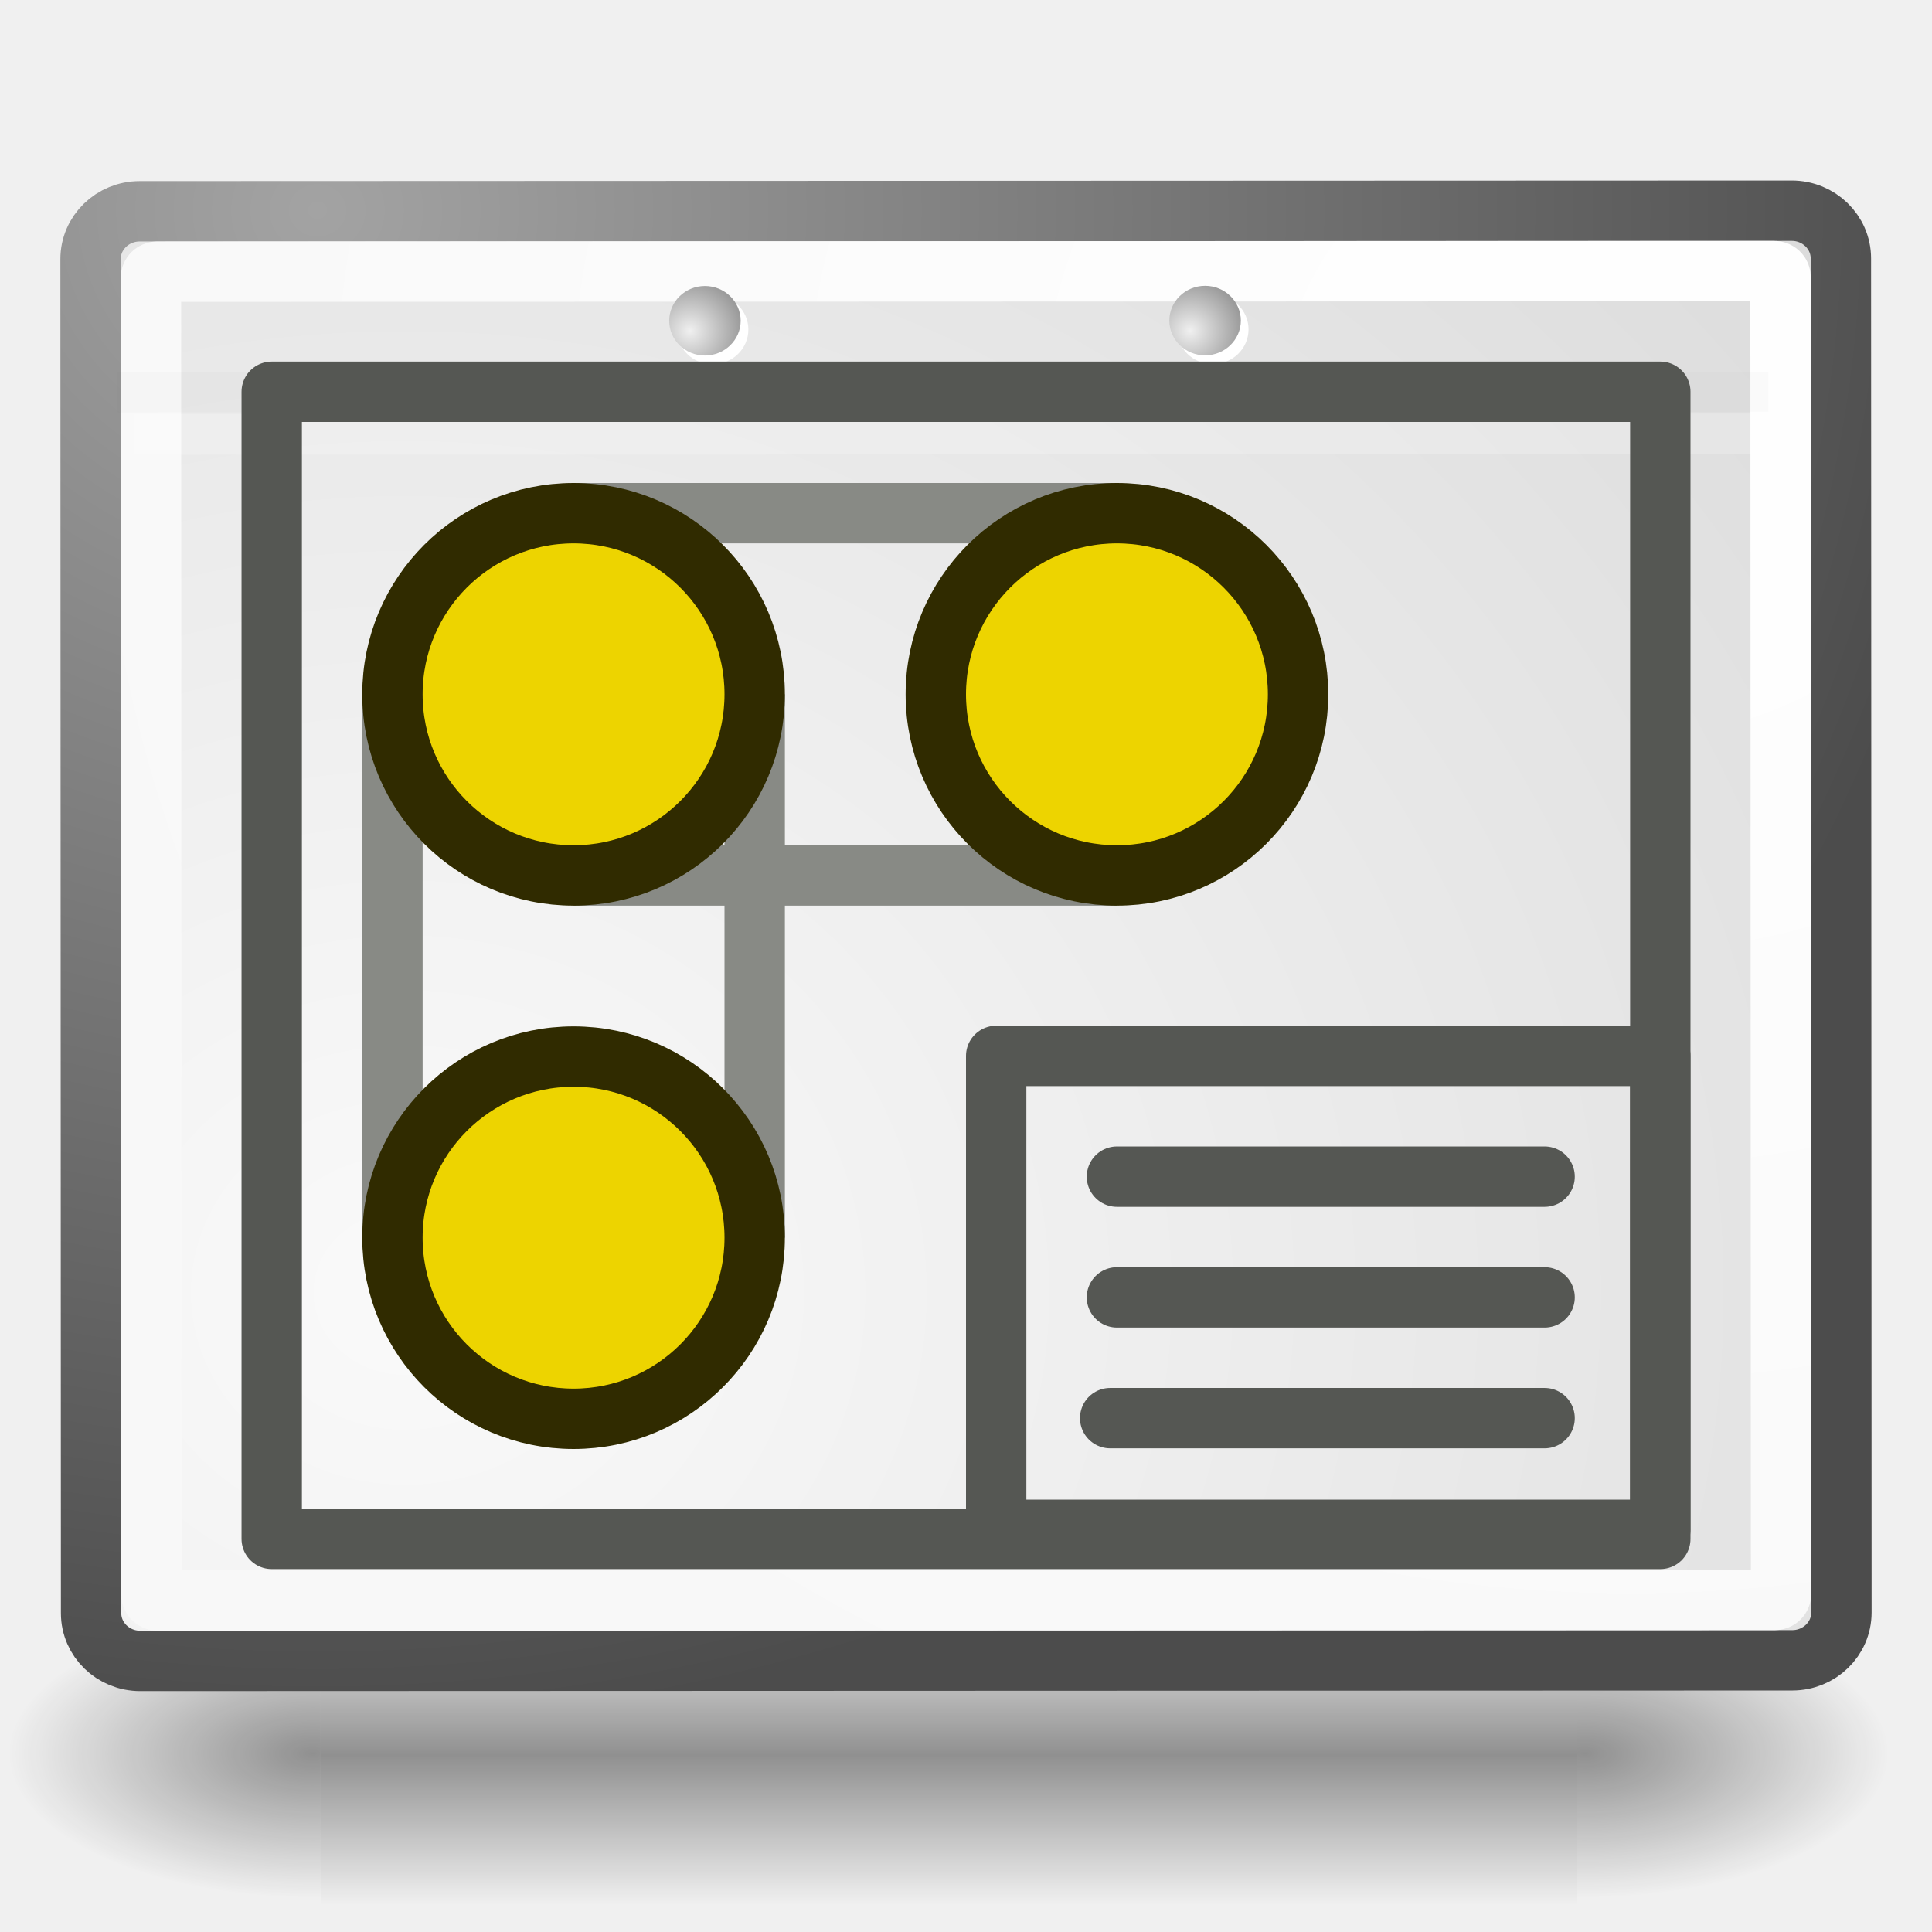
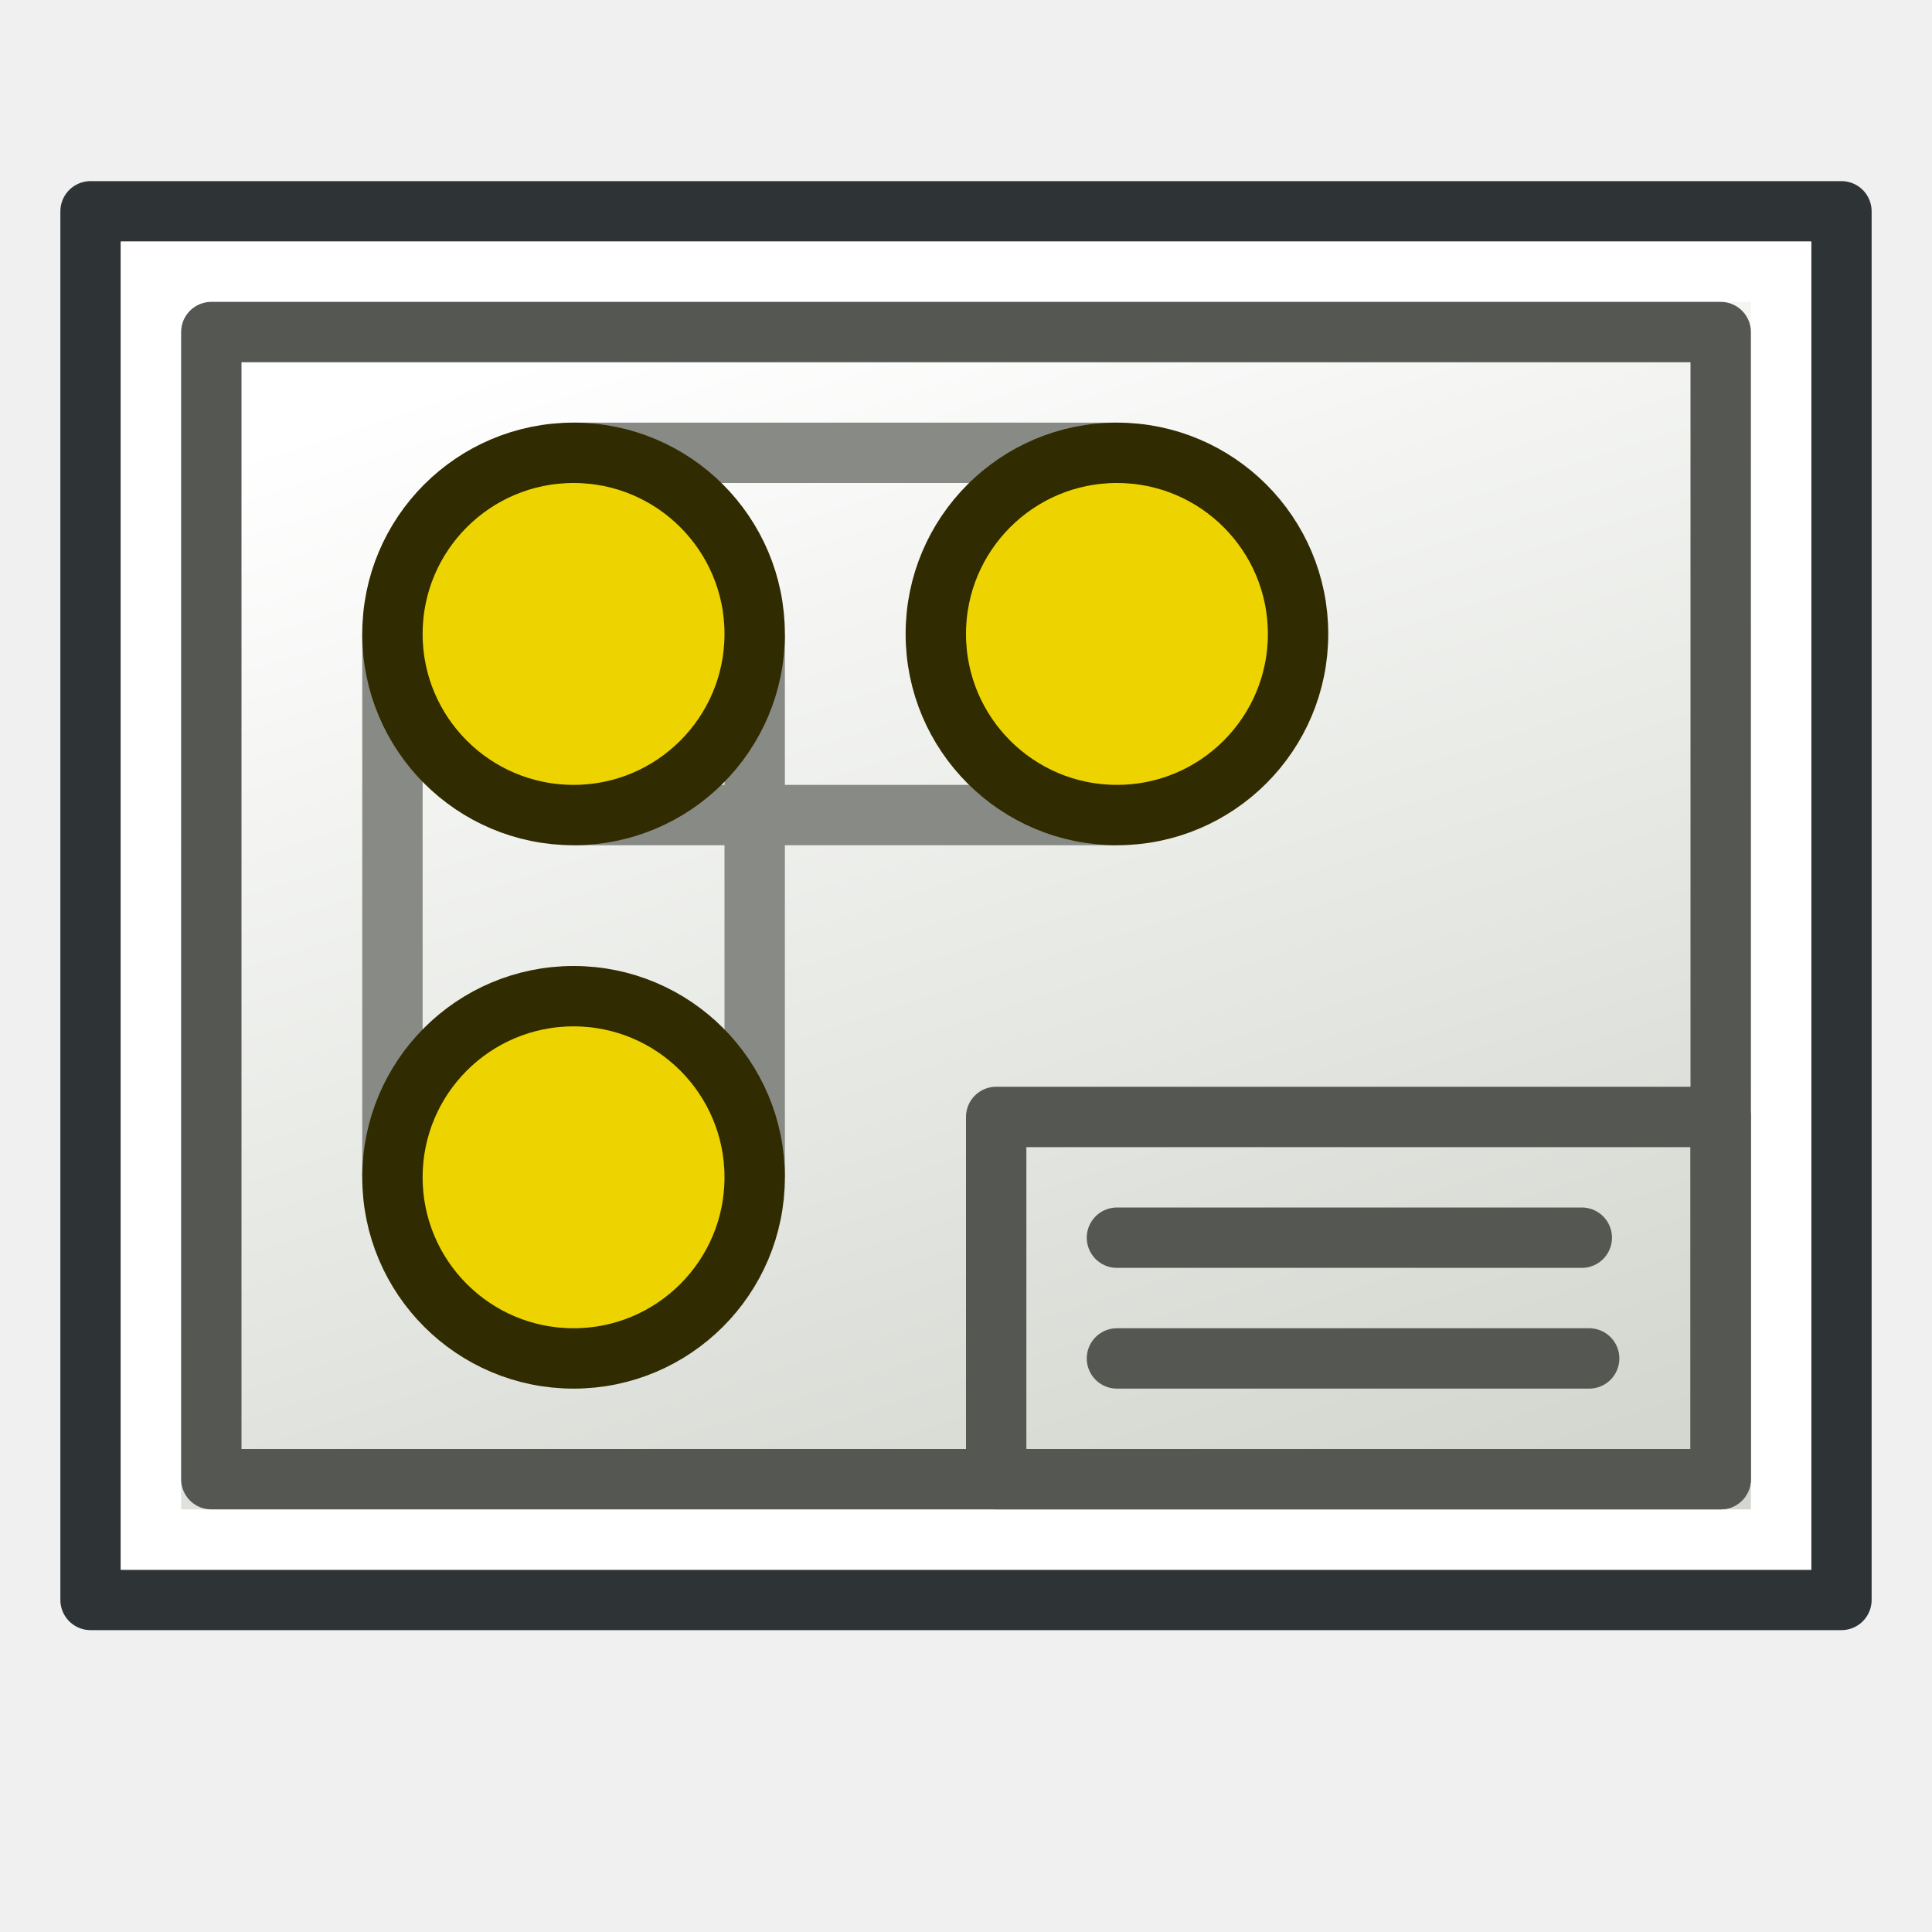
<svg xmlns="http://www.w3.org/2000/svg" xmlns:xlink="http://www.w3.org/1999/xlink" width="64" height="64" id="svg249" version="1.1">
  <defs id="defs3">
    <linearGradient id="linearGradient5048">
      <stop style="stop-color:black;stop-opacity:0;" offset="0" id="stop5050" />
      <stop id="stop5056" offset="0.5" style="stop-color:black;stop-opacity:1;" />
      <stop style="stop-color:black;stop-opacity:0;" offset="1" id="stop5052" />
    </linearGradient>
    <linearGradient id="linearGradient4542">
      <stop style="stop-color:#000000;stop-opacity:1;" offset="0" id="stop4544" />
      <stop style="stop-color:#000000;stop-opacity:0;" offset="1" id="stop4546" />
    </linearGradient>
    <radialGradient xlink:href="#linearGradient4542" id="radialGradient4548" cx="24.307" cy="42.078" fx="24.307" fy="42.078" r="15.822" gradientTransform="matrix(1,0,0,0.284916,0,30.08928)" gradientUnits="userSpaceOnUse" />
    <linearGradient id="linearGradient15662">
      <stop style="stop-color:#ffffff;stop-opacity:1;" offset="0" id="stop15664" />
      <stop style="stop-color:#f8f8f8;stop-opacity:1;" offset="1" id="stop15666" />
    </linearGradient>
    <radialGradient gradientUnits="userSpaceOnUse" fy="64.568" fx="20.892" r="5.257" cy="64.568" cx="20.892" id="aigrd3">
      <stop id="stop15573" style="stop-color:#F0F0F0" offset="0" />
      <stop id="stop15575" style="stop-color:#9a9a9a;stop-opacity:1;" offset="1" />
    </radialGradient>
    <radialGradient gradientUnits="userSpaceOnUse" fy="114.568" fx="20.892" r="5.256" cy="114.568" cx="20.892" id="aigrd2">
      <stop id="stop15566" style="stop-color:#F0F0F0" offset="0" />
      <stop id="stop15568" style="stop-color:#9a9a9a;stop-opacity:1;" offset="1" />
    </radialGradient>
    <linearGradient id="linearGradient269">
      <stop style="stop-color:#a3a3a3;stop-opacity:1;" offset="0" id="stop270" />
      <stop style="stop-color:#4c4c4c;stop-opacity:1;" offset="1" id="stop271" />
    </linearGradient>
    <linearGradient id="linearGradient259">
      <stop style="stop-color:#fafafa;stop-opacity:1;" offset="0" id="stop260" />
      <stop style="stop-color:#bbbbbb;stop-opacity:1;" offset="1" id="stop261" />
    </linearGradient>
    <linearGradient id="linearGradient12512">
      <stop style="stop-color:#ffffff;stop-opacity:1;" offset="0" id="stop12513" />
      <stop style="stop-color:#fff520;stop-opacity:0.891;" offset="0.5" id="stop12517" />
      <stop style="stop-color:#fff300;stop-opacity:0;" offset="1" id="stop12514" />
    </linearGradient>
    <radialGradient xlink:href="#linearGradient12512" id="radialGradient278" gradientUnits="userSpaceOnUse" cx="55" cy="125" fx="55" fy="125" r="14.375" />
    <linearGradient xlink:href="#linearGradient5048-7" id="linearGradient5027-1" gradientUnits="userSpaceOnUse" gradientTransform="matrix(2.774389,0,0,1.969706,-1892.179,-872.8854)" x1="302.857" y1="366.648" x2="302.857" y2="609.505" />
    <linearGradient id="linearGradient5048-7">
      <stop style="stop-color:black;stop-opacity:0;" offset="0" id="stop5050-4" />
      <stop id="stop5056-0" offset="0.5" style="stop-color:black;stop-opacity:1;" />
      <stop style="stop-color:black;stop-opacity:0;" offset="1" id="stop5052-9" />
    </linearGradient>
    <radialGradient xlink:href="#linearGradient5060-8" id="radialGradient5029-4" gradientUnits="userSpaceOnUse" gradientTransform="matrix(2.774389,0,0,1.969706,-1891.633,-872.8854)" cx="605.714" cy="486.648" fx="605.714" fy="486.648" r="117.143" />
    <linearGradient id="linearGradient5060-8">
      <stop style="stop-color:black;stop-opacity:1;" offset="0" id="stop5062-8" />
      <stop style="stop-color:black;stop-opacity:0;" offset="1" id="stop5064-2" />
    </linearGradient>
    <radialGradient r="117.143" fy="486.648" fx="605.714" cy="486.648" cx="605.714" gradientTransform="matrix(-2.774389,0,0,1.969706,112.7623,-872.8854)" gradientUnits="userSpaceOnUse" id="radialGradient3277" xlink:href="#linearGradient5060-8" />
    <radialGradient r="86.708" fy="35.737" fx="33.967" cy="35.737" cx="33.967" gradientTransform="matrix(1.321363,0,0,1.424368,-18.08272,-65.97517)" gradientUnits="userSpaceOnUse" id="radialGradient15658-4" xlink:href="#linearGradient259-5" />
    <linearGradient id="linearGradient259-5">
      <stop style="stop-color:#fafafa;stop-opacity:1;" offset="0" id="stop260-5" />
      <stop style="stop-color:#bbbbbb;stop-opacity:1;" offset="1" id="stop261-1" />
    </linearGradient>
    <radialGradient r="37.752" fy="37.389" fx="3.343" cy="37.389" cx="3.343" gradientTransform="matrix(1.332067,0,0,1.412924,-13.46919,-65.09076)" gradientUnits="userSpaceOnUse" id="radialGradient15656-7" xlink:href="#linearGradient269-1" />
    <linearGradient id="linearGradient269-1">
      <stop style="stop-color:#a3a3a3;stop-opacity:1;" offset="0" id="stop270-1" />
      <stop style="stop-color:#4c4c4c;stop-opacity:1;" offset="1" id="stop271-5" />
    </linearGradient>
    <radialGradient r="38.159" fy="7.268" fx="8.144" cy="7.268" cx="8.144" gradientTransform="matrix(1.299285,0,0,1.378488,-12.78616,-64.24247)" gradientUnits="userSpaceOnUse" id="radialGradient15668-2" xlink:href="#linearGradient15662-7" />
    <linearGradient id="linearGradient15662-7">
      <stop style="stop-color:#ffffff;stop-opacity:1;" offset="0" id="stop15664-6" />
      <stop style="stop-color:#f8f8f8;stop-opacity:1;" offset="1" id="stop15666-1" />
    </linearGradient>
    <radialGradient xlink:href="#aigrd2-2" id="radialGradient2283-4" gradientUnits="userSpaceOnUse" gradientTransform="matrix(0.229703,0,0,0.229703,4.613529,3.979808)" cx="20.892" cy="114.568" fx="20.892" fy="114.568" r="5.256" />
    <radialGradient gradientUnits="userSpaceOnUse" fy="114.568" fx="20.892" r="5.256" cy="114.568" cx="20.892" id="aigrd2-2">
      <stop id="stop15566-3" style="stop-color:#F0F0F0" offset="0" />
      <stop id="stop15568-2" style="stop-color:#9a9a9a;stop-opacity:1;" offset="1" />
    </radialGradient>
    <radialGradient xlink:href="#aigrd3-1" id="radialGradient2285-2" gradientUnits="userSpaceOnUse" gradientTransform="matrix(0.229703,0,0,0.229703,4.613529,3.979808)" cx="20.892" cy="64.568" fx="20.892" fy="64.568" r="5.257" />
    <radialGradient gradientUnits="userSpaceOnUse" fy="64.568" fx="20.892" r="5.257" cy="64.568" cx="20.892" id="aigrd3-1">
      <stop id="stop15573-6" style="stop-color:#F0F0F0" offset="0" />
      <stop id="stop15575-8" style="stop-color:#9a9a9a;stop-opacity:1;" offset="1" />
    </radialGradient>
    <radialGradient r="117.143" fy="486.648" fx="605.714" cy="486.648" cx="605.714" gradientTransform="matrix(-2.774389,0,0,1.969706,112.7623,-872.8854)" gradientUnits="userSpaceOnUse" id="radialGradient3187" xlink:href="#linearGradient5060-8" />
    <radialGradient xlink:href="#aigrd2-7" id="radialGradient2283" gradientUnits="userSpaceOnUse" gradientTransform="matrix(0.229703,0,0,0.229703,4.613529,3.979808)" cx="20.892" cy="114.568" fx="20.892" fy="114.568" r="5.256" />
    <radialGradient gradientUnits="userSpaceOnUse" fy="114.568" fx="20.892" r="5.256" cy="114.568" cx="20.892" id="aigrd2-7">
      <stop id="stop15566-4" style="stop-color:#F0F0F0" offset="0" />
      <stop id="stop15568-27" style="stop-color:#9a9a9a;stop-opacity:1;" offset="1" />
    </radialGradient>
    <radialGradient xlink:href="#aigrd3-7" id="radialGradient2285" gradientUnits="userSpaceOnUse" gradientTransform="matrix(0.229703,0,0,0.229703,4.613529,3.979808)" cx="20.892" cy="64.568" fx="20.892" fy="64.568" r="5.257" />
    <radialGradient gradientUnits="userSpaceOnUse" fy="64.568" fx="20.892" r="5.257" cy="64.568" cx="20.892" id="aigrd3-7">
      <stop id="stop15573-9" style="stop-color:#F0F0F0" offset="0" />
      <stop id="stop15575-3" style="stop-color:#9a9a9a;stop-opacity:1;" offset="1" />
    </radialGradient>
    <radialGradient r="38.159" fy="7.268" fx="8.144" cy="7.268" cx="8.144" gradientTransform="matrix(1.300437,0,0,1.431503,-12.79008,-64.4434)" gradientUnits="userSpaceOnUse" id="radialGradient15668" xlink:href="#linearGradient15662-1" />
    <linearGradient id="linearGradient15662-1">
      <stop style="stop-color:#ffffff;stop-opacity:1;" offset="0" id="stop15664-9" />
      <stop style="stop-color:#f8f8f8;stop-opacity:1;" offset="1" id="stop15666-8" />
    </linearGradient>
    <radialGradient r="86.708" fy="35.737" fx="33.967" cy="35.737" cx="33.967" gradientTransform="matrix(1.32255,0,0,1.475212,-18.09166,-66.15173)" gradientUnits="userSpaceOnUse" id="radialGradient15658" xlink:href="#linearGradient259-6" />
    <linearGradient id="linearGradient259-6">
      <stop style="stop-color:#fafafa;stop-opacity:1;" offset="0" id="stop260-50" />
      <stop style="stop-color:#bbbbbb;stop-opacity:1;" offset="1" id="stop261-2" />
    </linearGradient>
    <radialGradient r="37.752" fy="37.389" fx="3.343" cy="37.389" cx="3.343" gradientTransform="matrix(1.333263,0,0,1.463359,-13.47399,-65.23576)" gradientUnits="userSpaceOnUse" id="radialGradient15656" xlink:href="#linearGradient269-8" />
    <linearGradient id="linearGradient269-8">
      <stop style="stop-color:#a3a3a3;stop-opacity:1;" offset="0" id="stop270-6" />
      <stop style="stop-color:#4c4c4c;stop-opacity:1;" offset="1" id="stop271-0" />
    </linearGradient>
    <linearGradient xlink:href="#linearGradient5048-2" id="linearGradient5027" gradientUnits="userSpaceOnUse" gradientTransform="matrix(2.774389,0,0,1.969706,-1892.179,-872.8854)" x1="302.857" y1="366.648" x2="302.857" y2="609.505" />
    <linearGradient id="linearGradient5048-2">
      <stop style="stop-color:black;stop-opacity:0;" offset="0" id="stop5050-48" />
      <stop id="stop5056-6" offset="0.5" style="stop-color:black;stop-opacity:1;" />
      <stop style="stop-color:black;stop-opacity:0;" offset="1" id="stop5052-5" />
    </linearGradient>
    <radialGradient xlink:href="#linearGradient5060" id="radialGradient5029" gradientUnits="userSpaceOnUse" gradientTransform="matrix(2.774389,0,0,1.969706,-1891.633,-872.8854)" cx="605.714" cy="486.648" fx="605.714" fy="486.648" r="117.143" />
    <linearGradient id="linearGradient5060">
      <stop style="stop-color:black;stop-opacity:1;" offset="0" id="stop5062" />
      <stop style="stop-color:black;stop-opacity:0;" offset="1" id="stop5064" />
    </linearGradient>
    <radialGradient r="117.143" fy="486.648" fx="605.714" cy="486.648" cx="605.714" gradientTransform="matrix(-2.774389,0,0,1.969706,112.7623,-872.8854)" gradientUnits="userSpaceOnUse" id="radialGradient3277-0" xlink:href="#linearGradient5060" />
    <radialGradient r="117.143" fy="486.648" fx="605.714" cy="486.648" cx="605.714" gradientTransform="matrix(-2.774389,0,0,1.969706,112.7623,-872.8854)" gradientUnits="userSpaceOnUse" id="radialGradient3255" xlink:href="#linearGradient5060" />
+     <linearGradient xlink:href="#linearGradient3775" id="linearGradient3781" x1="10" y1="40" x2="53" y2="26" gradientUnits="userSpaceOnUse" gradientTransform="translate(-46,3.8e-6)" />
+     <linearGradient id="linearGradient3775">
+       <stop style="stop-color:#d3d7cf;stop-opacity:1;" offset="0" id="stop3777" />
+       <stop style="stop-color:#ffffff;stop-opacity:1" offset="1" id="stop3779" />
+     </linearGradient>
  </defs>
  <g id="layer6" transform="translate(0,16)" />
  <g id="layer1" style="display:inline" transform="translate(0,16)" />
  <g id="layer4" style="display:inline" transform="translate(0,16)" />
  <g id="layer2" transform="translate(0,16)">
-     <g style="display:inline" id="g5022" transform="matrix(0.03105656,0,0,0.02070884,59.04773,40.31624)">
-       <rect y="-150.697" x="-1559.252" height="478.357" width="1339.633" id="rect4173" style="opacity:0.402;color:#000000;fill:url(#linearGradient5027);fill-opacity:1;fill-rule:nonzero;stroke:none;stroke-width:1;marker:none;visibility:visible;display:inline;overflow:visible" />
-       <path id="path5058" d="m -219.619,-150.68 c 0,0 0,478.331 0,478.331 142.874,0.9 345.4,-107.17 345.4,-239.196 0,-132.027 -159.437,-239.135 -345.4,-239.135 z" style="opacity:0.402;color:#000000;fill:url(#radialGradient5029);fill-opacity:1;fill-rule:nonzero;stroke:none;stroke-width:1;marker:none;visibility:visible;display:inline;overflow:visible" />
-       <path style="opacity:0.402;color:#000000;fill:url(#radialGradient3255);fill-opacity:1;fill-rule:nonzero;stroke:none;stroke-width:1;marker:none;visibility:visible;display:inline;overflow:visible" d="m -1559.252,-150.68 c 0,0 0,478.331 0,478.331 -142.874,0.9 -345.4,-107.17 -345.4,-239.196 0,-132.027 159.437,-239.135 345.4,-239.135 z" id="path5018" />
-     </g>
-     <rect ry="1.628" y="-60.985" x="-8.999" height="57.982" width="48.021" id="rect15391" style="color:#000000;fill:url(#radialGradient15658);fill-opacity:1;fill-rule:nonzero;stroke:url(#radialGradient15656);stroke-width:2;stroke-linecap:round;stroke-linejoin:round;stroke-miterlimit:4;stroke-opacity:1;stroke-dashoffset:0;marker:none;visibility:visible;display:block;overflow:visible" rx="1.582" transform="matrix(3.8530947e-4,0.9999999,-0.9999999,3.6387179e-4,0,0)" />
-     <rect rx="0.2" ry="0.207" y="-58.986" x="-6.998" height="53.983" width="44.02" id="rect15660" style="color:#000000;fill:none;stroke:url(#radialGradient15668);stroke-width:2;stroke-linecap:round;stroke-linejoin:round;stroke-miterlimit:4;stroke-opacity:1;stroke-dashoffset:0;marker:none;visibility:visible;display:block;overflow:visible" transform="matrix(3.8643581e-4,0.9999999,-0.9999999,3.6281131e-4,0,0)" />
-     <g style="display:inline" id="g2270" transform="matrix(5.4018201e-4,1.402548,-1.44265,5.2516612e-4,66.55657,-18.25662)">
-       <g transform="matrix(0.229703,0,0,0.229703,4.967081,4.244972)" style="fill:#ffffff;fill-opacity:1;fill-rule:nonzero;stroke:#000000;stroke-width:0.945;stroke-miterlimit:4" id="g1440">
-         <radialGradient gradientUnits="userSpaceOnUse" fy="114.568" fx="20.892" r="5.256" cy="114.568" cx="20.892" id="radialGradient1442">
-           <stop id="stop1444" style="stop-color:#F0F0F0" offset="0" />
-           <stop id="stop1446" style="stop-color:#474747" offset="1" />
-         </radialGradient>
-         <path id="path1448" d="m 22.792,111.144 c 0,1.973 -1.6,3.572 -3.573,3.572 -1.974,0 -3.573,-1.6 -3.573,-3.572 0,-1.974 1.6,-3.573 3.573,-3.573 1.973,0 3.573,1.6 3.573,3.573 z" style="stroke:none" />
-         <radialGradient gradientUnits="userSpaceOnUse" fy="64.568" fx="20.892" r="5.257" cy="64.568" cx="20.892" id="radialGradient1450">
-           <stop id="stop1452" style="stop-color:#F0F0F0" offset="0" />
-           <stop id="stop1454" style="stop-color:#474747" offset="1" />
-         </radialGradient>
-         <path id="path1456" d="m 22.792,61.144 c 0,1.973 -1.6,3.573 -3.573,3.573 -1.974,0 -3.573,-1.6 -3.573,-3.573 0,-1.974 1.6,-3.573 3.573,-3.573 1.973,0 3.573,1.6 3.573,3.573 z" style="stroke:none" />
-       </g>
-       <path id="path15570" d="m 9.995,29.952 c 0,0.453 -0.368,0.82 -0.821,0.82 -0.453,0 -0.821,-0.368 -0.821,-0.82 0,-0.453 0.368,-0.821 0.821,-0.821 0.453,0 0.821,0.368 0.821,0.821 z" style="fill:url(#radialGradient2283);fill-rule:nonzero;stroke:none" />
-       <path id="path15577" d="m 9.995,18.467 c 0,0.453 -0.368,0.821 -0.821,0.821 -0.453,0 -0.821,-0.368 -0.821,-0.821 0,-0.453 0.368,-0.821 0.821,-0.821 0.453,0 0.821,0.368 0.821,0.821 z" style="fill:url(#radialGradient2285);fill-rule:nonzero;stroke:none" />
-     </g>
-     <path id="path15672" d="m 58.581,-3.023 -54.686,0.02" style="fill:none;stroke:#000000;stroke-width:1.329;stroke-linecap:butt;stroke-linejoin:miter;stroke-miterlimit:4;stroke-opacity:0.018;display:inline" />
-     <path id="path15674" d="m 59.265,-1.629 -54.846,0.02" style="fill:none;stroke:#ffffff;stroke-width:1.344;stroke-linecap:butt;stroke-linejoin:miter;stroke-miterlimit:4;stroke-opacity:0.205;display:inline" />
-     <rect style="color:#000000;fill:none;stroke:#555753;stroke-width:2;stroke-linecap:round;stroke-linejoin:round;stroke-miterlimit:4;stroke-opacity:1;stroke-dasharray:none;stroke-dashoffset:0;marker:none;visibility:visible;display:inline;overflow:visible;enable-background:accumulate" id="rect3894" width="45.999" height="38" x="9.001" y="-3.022" />
-     <path style="fill:none;stroke:#888a85;stroke-width:2;stroke-linecap:butt;stroke-linejoin:miter;stroke-opacity:1" d="m 13,23 0,18" id="path3896" transform="translate(0,-16)" />
-     <rect style="color:#000000;fill:none;stroke:#555753;stroke-width:2;stroke-linecap:round;stroke-linejoin:round;stroke-miterlimit:4;stroke-opacity:1;stroke-dasharray:none;stroke-dashoffset:0;marker:none;visibility:visible;display:inline;overflow:visible;enable-background:accumulate" id="rect4664" width="22" height="15.699" x="33" y="18.978" />
-     <path style="fill:none;stroke:#888a85;stroke-width:2;stroke-linecap:butt;stroke-linejoin:miter;stroke-opacity:1" d="m 25,23 0,18" id="path3898" transform="translate(0,-16)" />
-     <path style="fill:none;stroke:#555753;stroke-width:2;stroke-linecap:round;stroke-linejoin:round;stroke-miterlimit:4;stroke-opacity:1;stroke-dasharray:none" d="m 37,26.978 14.167,0 0,0" id="path4666" />
-     <path style="fill:none;stroke:#555753;stroke-width:2;stroke-linecap:round;stroke-linejoin:round;stroke-miterlimit:4;stroke-opacity:1;stroke-dasharray:none" d="m 36.776,30.978 14.391,0 0,0" id="path4666-7" />
-     <path style="fill:none;stroke:#888a85;stroke-width:2;stroke-linecap:butt;stroke-linejoin:miter;stroke-opacity:1" d="m 19,29 18,0" id="path3900" transform="translate(0,-16)" />
-     <path style="fill:none;stroke:#555753;stroke-width:2;stroke-linecap:round;stroke-linejoin:round;stroke-miterlimit:4;stroke-opacity:1;stroke-dasharray:none" d="m 37,22.978 14.167,0 0,0" id="path4666-8" />
-     <path style="fill:none;stroke:#888a85;stroke-width:2;stroke-linecap:butt;stroke-linejoin:miter;stroke-opacity:1" d="m 19,17 18,0" id="path3902" transform="translate(0,-16)" />
-     <path style="fill:#edd400;stroke:#302b00;stroke-width:2;stroke-linecap:round;stroke-linejoin:miter;stroke-miterlimit:4;stroke-opacity:1;stroke-dasharray:none;stroke-dashoffset:0.6" id="path3101" d="m 25,25 c 0,3.314 -2.686,6 -6,6 -3.314,0 -6,-2.686 -6,-6 0,-3.314 2.686,-6 6,-6 3.314,0 6,2.686 6,6 z" transform="translate(0,-18)" />
-     <path style="fill:#edd400;stroke:#302b00;stroke-width:2;stroke-linecap:round;stroke-linejoin:miter;stroke-miterlimit:4;stroke-opacity:1;stroke-dasharray:none;stroke-dashoffset:0.6" id="path3101-3" d="m 25,25 c 0,3.314 -2.686,6 -6,6 -3.314,0 -6,-2.686 -6,-6 0,-3.314 2.686,-6 6,-6 3.314,0 6,2.686 6,6 z" transform="translate(18,-18)" />
-     <path style="fill:#edd400;stroke:#302b00;stroke-width:2;stroke-linecap:round;stroke-linejoin:miter;stroke-miterlimit:4;stroke-opacity:1;stroke-dasharray:none;stroke-dashoffset:0.6" id="path3101-6" d="m 25,25 c 0,3.314 -2.686,6 -6,6 -3.314,0 -6,-2.686 -6,-6 0,-3.314 2.686,-6 6,-6 3.314,0 6,2.686 6,6 z" />
+     <rect style="fill:#d3d7cf;fill-opacity:1;stroke:#2e3436;stroke-width:2;stroke-linecap:round;stroke-linejoin:round;stroke-miterlimit:4;stroke-opacity:1;stroke-dasharray:none;stroke-dashoffset:0" id="rect2987" width="46" height="58" x="-37" y="3" transform="matrix(0,-1,1,0,0,0)" />
+     <rect style="fill:url(#linearGradient3781);fill-opacity:1;stroke:#ffffff;stroke-width:2;stroke-linecap:round;stroke-linejoin:miter;stroke-miterlimit:4;stroke-opacity:1;stroke-dasharray:none;stroke-dashoffset:0" id="rect2987-1" width="42" height="54" x="-35" y="5" transform="matrix(0,-1,1,0,0,0)" />
+     <rect style="color:#000000;fill:none;stroke:#555753;stroke-width:2;stroke-linecap:round;stroke-linejoin:round;stroke-miterlimit:4;stroke-opacity:1;stroke-dasharray:none;stroke-dashoffset:0;marker:none;visibility:visible;display:inline;overflow:visible;enable-background:accumulate" id="rect3894" width="50" height="38" x="7" y="-5" />
+     <rect style="color:#000000;fill:none;stroke:#555753;stroke-width:2;stroke-linecap:round;stroke-linejoin:round;stroke-miterlimit:4;stroke-opacity:1;stroke-dasharray:none;stroke-dashoffset:0;marker:none;visibility:visible;display:inline;overflow:visible;enable-background:accumulate" id="rect4664" width="24" height="12" x="33" y="21" />
+     <path style="fill:none;stroke:#555753;stroke-width:2;stroke-linecap:round;stroke-linejoin:round;stroke-miterlimit:4;stroke-opacity:1;stroke-dasharray:none" d="m 37,25 15.399,0 0,0" id="path4666" />
+     <path style="fill:none;stroke:#555753;stroke-width:2;stroke-linecap:round;stroke-linejoin:round;stroke-miterlimit:4;stroke-opacity:1;stroke-dasharray:none" d="m 37,29 15.643,0 0,0" id="path4666-7" />
+     <path style="fill:none;stroke:#888a85;stroke-width:2;stroke-linecap:butt;stroke-linejoin:miter;stroke-opacity:1" d="m 13,5 0,18" id="path3896-3" />
+     <path style="fill:none;stroke:#888a85;stroke-width:2;stroke-linecap:butt;stroke-linejoin:miter;stroke-opacity:1" d="m 25,5 0,18" id="path3898-6" />
+     <path style="fill:none;stroke:#888a85;stroke-width:2;stroke-linecap:butt;stroke-linejoin:miter;stroke-opacity:1" d="m 19,11 18,0" id="path3900-7" />
+     <path style="fill:none;stroke:#888a85;stroke-width:2;stroke-linecap:butt;stroke-linejoin:miter;stroke-opacity:1" d="m 19,-1 18,0" id="path3902-5" />
+     <path style="fill:#edd400;stroke:#302b00;stroke-width:2;stroke-linecap:round;stroke-linejoin:miter;stroke-miterlimit:4;stroke-opacity:1;stroke-dasharray:none;stroke-dashoffset:0.6" id="path3101-35" d="m 25,25 a 6,6 0 1 1 -12,0 6,6 0 1 1 12,0 z" transform="translate(0,-20)" />
+     <path style="fill:#edd400;stroke:#302b00;stroke-width:2;stroke-linecap:round;stroke-linejoin:miter;stroke-miterlimit:4;stroke-opacity:1;stroke-dasharray:none;stroke-dashoffset:0.6" id="path3101-3-6" d="m 25,25 a 6,6 0 1 1 -12,0 6,6 0 1 1 12,0 z" transform="translate(18,-20)" />
+     <path transform="translate(0,-2)" style="fill:#edd400;stroke:#302b00;stroke-width:2;stroke-linecap:round;stroke-linejoin:miter;stroke-miterlimit:4;stroke-opacity:1;stroke-dasharray:none;stroke-dashoffset:0.6" id="path3101-6-2" d="m 25,25 a 6,6 0 1 1 -12,0 6,6 0 1 1 12,0 z" />
  </g>
</svg>
